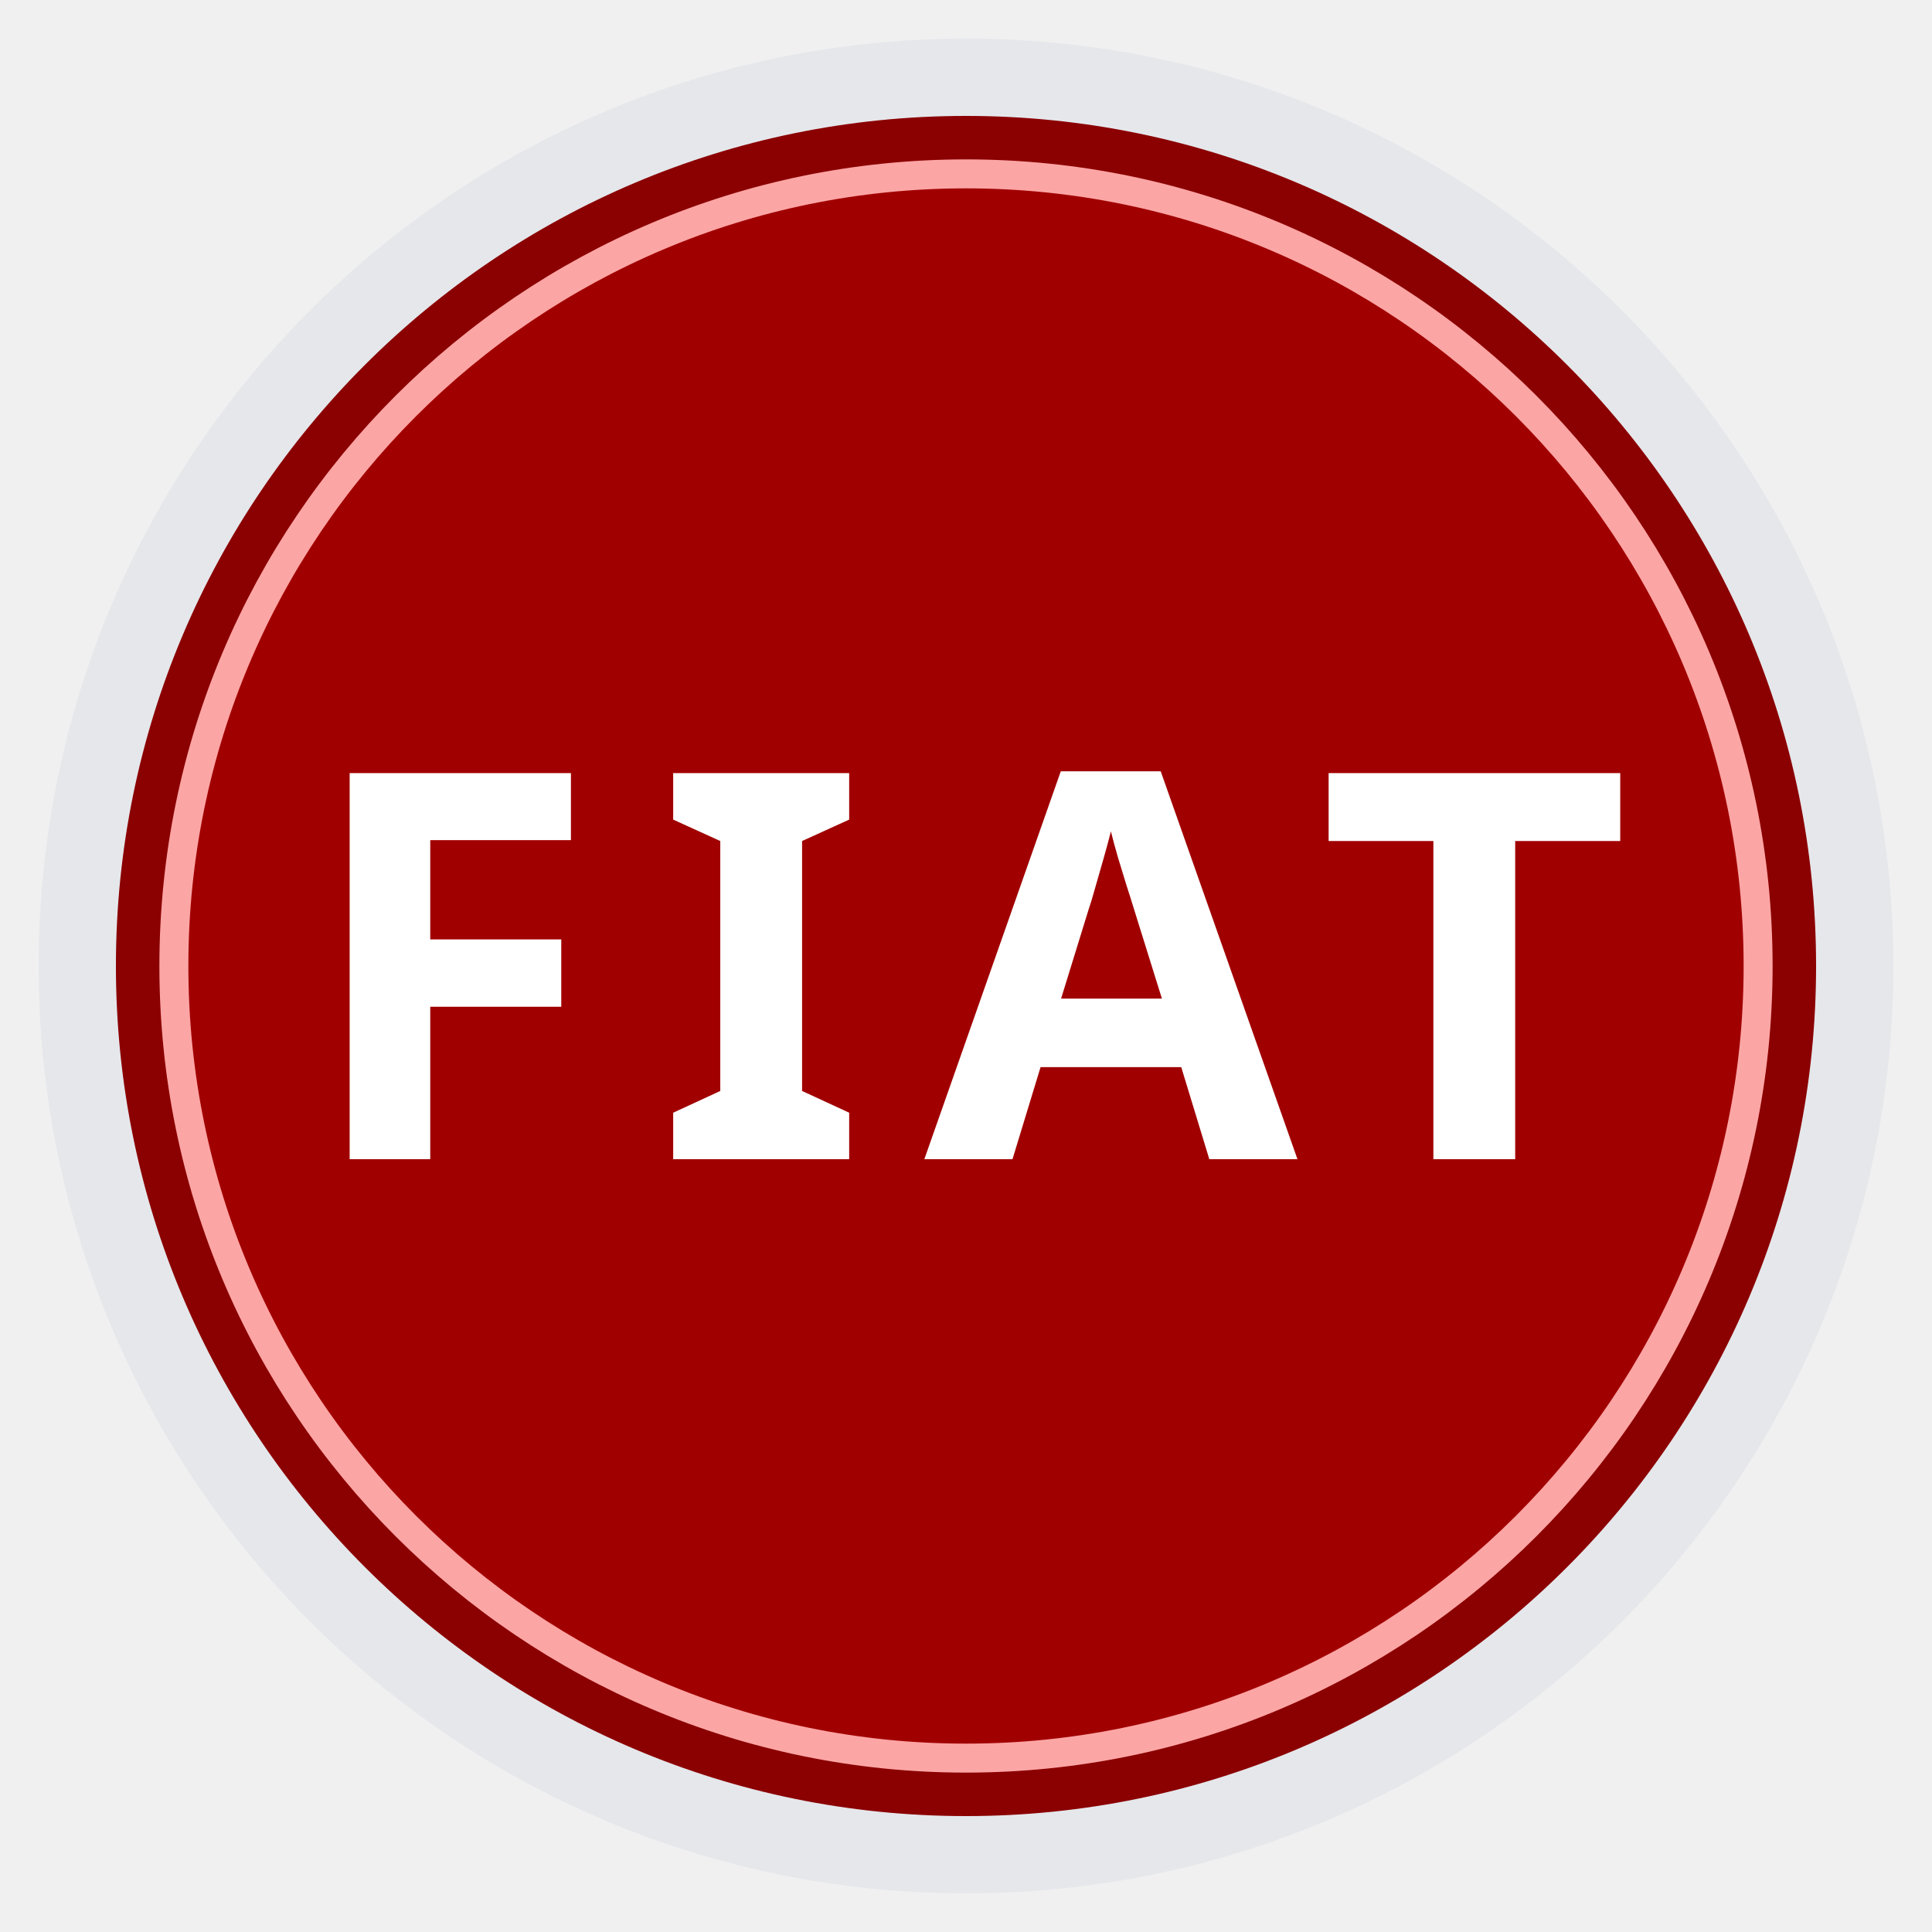
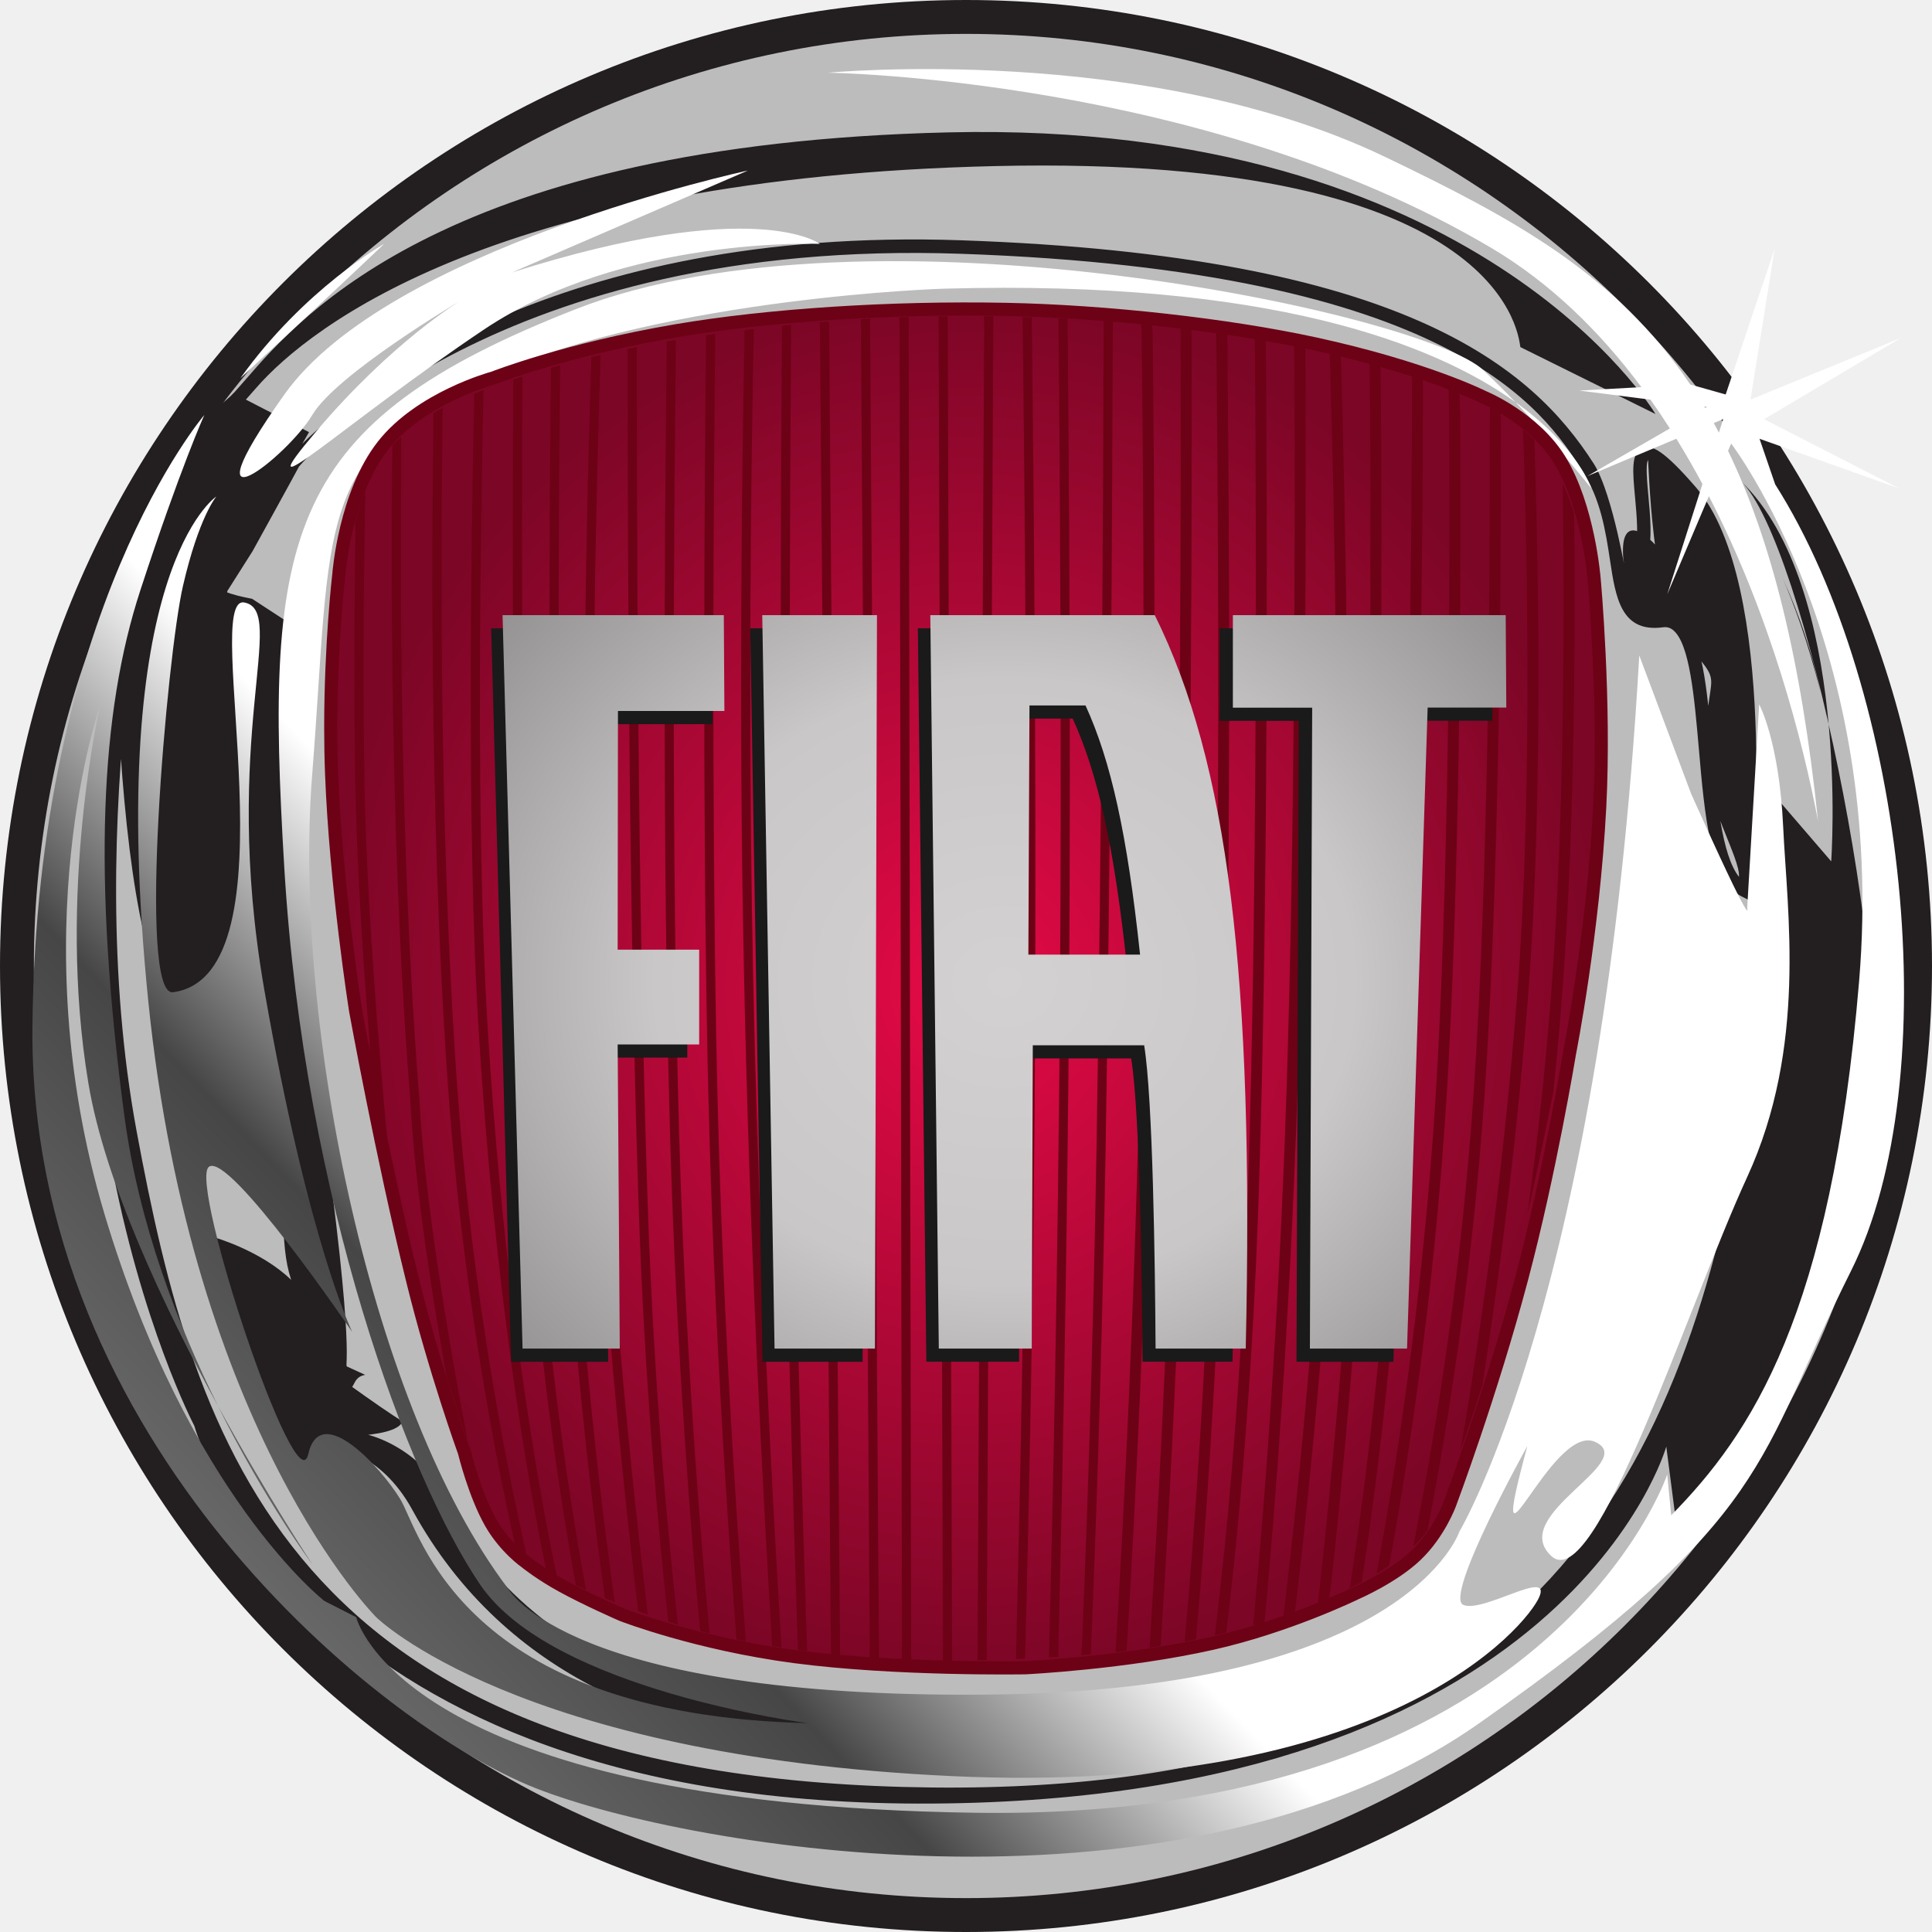
- <svg xmlns="http://www.w3.org/2000/svg" viewBox="0 0 100 100" width="100" height="100">
-   <circle cx="50" cy="50" r="46" fill="#8b0000" stroke="#e5e7eb" stroke-width="4" />
-   <circle cx="50" cy="50" r="41" fill="#a10000" stroke="#fca5a5" stroke-width="1.5" />
-   <text x="50" y="60" font-family="'Impact', 'Arial Black', sans-serif" font-weight="900" font-size="28" fill="#ffffff" text-anchor="middle" letter-spacing="3">FIAT</text>
+ <svg xmlns="http://www.w3.org/2000/svg" xmlns:xlink="http://www.w3.org/1999/xlink" width="2500" height="2500" viewBox="2.5 2.5 295 295">
+   <path fill="#231f20" d="M297.5 149.998c0 81.465-66.039 147.502-147.5 147.502-81.462 0-147.5-66.037-147.5-147.502C2.5 68.539 68.538 2.5 150 2.5c81.461 0 147.5 66.039 147.5 147.498" />
+   <path fill="#bdbcbc" d="M292.324 149.998c0 78.608-63.721 142.327-142.325 142.327-78.605 0-142.327-63.719-142.327-142.327C7.672 71.396 71.395 7.675 150 7.675c78.604 0 142.324 63.721 142.324 142.323" />
+   <path fill="#231f20" d="M35.532 78.314c0 .118-15.791 2.52-15.775 2.595.077.392-.818 81.232 13.603 77.164 9.495-4.468 4.386-57.143 4.386-50.058 0 9.875.959 26.072 4.748 51.511 4.27 28.654 2.47 32.225 4.461 38.396-4.632-4.498-11.838-6.522-11.838-6.522l10.218 34.537 7.525-.077s.108-2.32.207-2.43c.203-.002 7.433.535 12.4 9.626 28.744 52.607 104.42 32.378 84.61 33.519l31.183-3.754C89.932 278.445 72.8 236.336 68.208 227.929c-2.877-4.216-11.148-8.633-16.348-6.118 0 0 12.692.507 12.128-2.858 3.966 3.852-9.862-6.234-9.862-6.234l.696 2.187c2.145.217 1.179-2.099 3.438-2.477l-2.804-1.284c-.359-.44 1.558-2.729-5.289-48.679-3.762-25.247-3.003-44.902-3.003-54.683 0-9.476-.619-10.146-.601-10.216l-5.565-3.635-1.067-.216c-1.534-.312-3.054-.803-3.713-1.168.342-.509.539-1.187.539-2.306 0-1.083-.116-2.494-.267-4.316-.199-2.438-.101-11.172-.438-8.254-17.733 153.9 6.814-17.226 3.799-13.938l1.725-1.954c8.353-9.642 37.533-32.16 112.825-33.92 79.621-1.866 79.982 27.217 80.255 27.642l20.625 10.216c-.271-.437-27.062-44.9-107.92-43.007C71.164 24.495 48.545 50.596 40.03 60.424l-1.684 1.912c-3.5 3.818-7.518 3.853-7.518 9.478 0 3.004-3.367 7.005-3.162 9.489 9.83 17.267 6.437 8.732 7.866-2.989m217.734-7.403c-1.738.746-1.475 3.564-1.113 7.462.266 2.905.573 6.198 0 8.497l1.988.501c.658-2.639.332-6.118.05-9.189-.179-1.952-.456-4.906-.04-5.43.05.067.624 21.993 5.143 27.22 7.185 8.318 3.602 3.532 3.602 18.027 0 7.145 5.345 15.473 5.132 18.389-2.662-3.371-3.419-12.042-4.097-19.82-.793-9.057-1.471-16.876-4.691-19.474 3.969-3.481-9.825-21.72-8.883-9.369.648 4.32-1.465-9.7-4.533-14.473-9.396-14.625-28.865-31.713-96.515-34.062-62.015-2.153-92.75 23.301-100.65 31.066l1.026-1.771-10.077-5.194-2.851 30.17 4.313-6.807s6.962-12.625 7.09-12.921c1.087-1.281 30.472-34.934 101.076-32.482 75.26 2.612 89 23.991 94.87 33.12 2.826 4.402 3.568 9.321 4.227 13.661.86 5.716 1.682 11.113 8.1 10.25.59-.077 1.074.055 1.525.42 2.543 2.049 3.246 10.181 3.934 18.043.9 10.403 1.762 20.227 6.541 22.635l1.332.672.143-1.495c.18-1.909 4.301-46.877-8.432-61.62-5.014-5.805-6.861-6.608-8.21-6.026m27.22 37.274a84.5 84.5 0 0 0-5.77-17.362c1.446 3.333 3.757 9.274 5.77 17.362m-5.769-17.362a66 66 0 0 0-.9-2.008c.331.672.598 1.337.9 2.008m-6.413-14.888c16.825 16.224 13.806 58.087 13.806 58.087l-8.184-9.509v40.562l-5.666 11.406c-10.076 53.873-33.997 101.408-127.804 98.872-93.804-2.535-108.282-52.604-117.097-100.138-8.814-47.533 3.777-99.504 3.777-99.504-27.702 82.391 5.038 144.502 5.038 144.502s15.737 58.308 112.691 57.676c96.949-.633 112.062-54.506 112.062-54.506l1.762 13.598s22.52-20.601 29.443-63.699c3.509-21.818-10.05-87.92-19.828-97.347m5.512 12.88c-.326-.685-.525-1.062-.525-1.062.184.356.352.71.525 1.062" />
+   <g transform="matrix(.49485 0 0 -.49485 -261.408 458.006)">
+     <defs>
+       <path id="a" d="M1094.29 667.165c.101-1.012.221-1.966.332-2.984 3.268-32.552 4.767-23.841-.332 2.984M607.449 803.749s25.906 23.892 44.403 41.494c.001 0-24.667-13.828-44.403-41.494m-6.894-317.058c14.668-29.588 29.101-48.843 29.101-48.843s-13.754 20.747-29.101 48.843m480.497 284.368-4.821 14.047 43.051-15.304-41.651 21.347 42.3 25.102-46.488-19.06 7.44 46.485-15.093-44.904-10.939 3.09c-22.941 34.107-54.46 51.176-94.119 70.2-73.72 35.372-171.977 25.992-171.977 25.992s115.999-1.476 204.73-54.071c18.327-10.862 33.605-25.925 46.287-42.948l-19.15-1.056 21.949-2.8a219 219 0 0 0 5.991-8.89l-25.481-14.72 27.49 11.541a265 265 0 0 0 8.052-13.976l-10.87-34.028 12.847 30.285c19.042-36.827 29.072-75.95 33.69-100.226-5.329 50.816-14.629 87.039-27.771 114.21l.961 2.256s48.099-62.868 39.471-165.977c-8.632-103.109-33.3-139.574-57.972-164.722l-1.228 12.577s-35.763-106.886-213.364-104.366c-177.604 2.518-191.17 60.35-191.17 60.35l-9.866 5.04s-41.931 32.682-67.832 119.449c-25.903 86.761-1.235 157.176-1.235 157.176s-13.565-57.84-3.698-116.937c5.112-30.626 23.46-69.325 39.968-99.529-12.117 24.431-24.402 55.908-28.867 89.47-9.872 74.188-7.403 124.483 4.929 162.202s19.735 54.071 19.735 54.071-51.798-60.36-53.032-188.613c-1.234-128.259 107.297-216.274 155.396-235.137 48.101-18.86 199.801-44.004 291.065 20.117 91.271 64.129 85.101 80.471 114.7 139.578 29.61 59.097 17.272 178.55-23.428 242.679m-21.601 23.52c-.099.164-.189.328-.29.484l.922-.116zm4.239-7.57c-.519.983-1.038 1.987-1.569 2.948l2.899 1.22zm-434.034 5.425c7.396 12.575 45.629 35.208 45.629 35.208s-20.969-12.579-44.398-40.241c-23.438-27.66 8.634 2.516 51.802 31.439 43.164 28.917 103.597 26.401 103.597 26.401s-19.729 15.091-94.965-8.803l72.767 31.437s-110.997-23.891-143.066-69.156c-32.073-45.265 1.229-18.86 8.634-6.285m371.255 3.976c13.608-14.132 23.409-26.608 23.409-26.608s-4.01 12.711-23.409 26.608M579.086 611.364c13.566-133.285 70.302-189.872 70.302-189.872s43.164-42.749 177.598-49.034c134.429-6.286 177.604 46.522 181.306 55.324 3.698 8.802-17.275-5.026-23.44-2.51-6.165 2.51 19.738 49.038 19.738 49.038-13.569-50.297 7.4 7.543 20.962 1.253 13.569-6.281-27.133-22.631-13.562-35.206 13.562-12.575 41.92 76.702 60.431 116.941 18.499 40.235 12.33 81.73 11.101 108.137s-7.4 37.723-7.4 37.723l-3.7-62.876s2.471-8.796-17.27 35.216l-16.03 42.749c-11.099-196.159-55.507-270.351-55.507-270.351s-16.03-49.032-145.531-50.293c-129.496-1.249-148 32.7-148 32.7-41.93 55.324-66.598 173.52-60.426 251.475 6.164 77.961 0 99.342 55.496 123.232 55.5 23.887 139.364 26.407 139.364 26.407 100.733 2.832 151.375-17.074 176.395-35.005a315 315 0 0 1-9.895 9.851c-18.499 17.601-189.934 54.071-279.964 18.864-90.032-35.208-96.199-69.156-90.032-172.266 6.169-103.109 38.235-188.609 60.434-221.305 22.199-32.692 101.134-42.753 101.134-42.753-107.302 2.518-119.634 59.093-125.802 69.163-6.168 10.059-24.668 30.18-28.367 13.828-3.698-16.344-36.859 83.609-30.691 88.641 6.164 5.03 44.257-50.923 44.257-50.923s-13.566 27.668-27.132 105.625 7.397 116.937-6.169 119.453 16.871-115.034-21.984-120.262c-11.071-1.492-1.884 103.965 3.055 125.34 4.93 21.38 10.301 27.619 10.301 27.619s-34.537-22.639-20.972-155.923" />
+     </defs>
+     <clipPath id="b">
+       <use xlink:href="#a" overflow="visible" />
+     </clipPath>
+     <g clip-path="url(#b)">
+       <linearGradient id="c" x1="-2310.491" x2="-1743.503" y1="-610.653" y2="-68.654" gradientTransform="translate(1691.245 655.838)scale(.4949)" gradientUnits="userSpaceOnUse">
+         <stop offset="0" stop-color="#8c8c8c" />
+         <stop offset=".5" stop-color="#464646" />
+         <stop offset=".75" stop-color="#fff" />
+         <stop offset="1" stop-color="#fff" />
+       </linearGradient>
+       <path fill="url(#c)" d="M1094.29 667.165c.229-.334 0 0 0 0M607.449 803.749s25.906 23.892 44.403 41.494c.001 0-24.667-13.828-44.403-41.494m-6.894-317.058c14.668-29.588 29.101-48.843 29.101-48.843s-13.754 20.747-29.101 48.843m480.497 284.368-4.821 14.047 43.051-15.304-41.651 21.347 42.3 25.102-46.488-19.06 7.44 46.485-15.093-44.904-10.939 3.09c-22.941 34.107-54.46 51.176-94.119 70.2-73.72 35.372-171.977 25.992-171.977 25.992s115.999-1.476 204.73-54.071c18.327-10.862 33.605-25.925 46.287-42.948l-19.15-1.056 21.949-2.8a219 219 0 0 0 5.991-8.89l-25.481-14.72 27.49 11.541a265 265 0 0 0 8.052-13.976l-10.87-34.028 12.847 30.285c19.042-36.827 29.072-75.95 33.69-100.226-5.329 50.816-14.629 87.039-27.771 114.21l.961 2.256s48.099-62.868 39.471-165.977c-8.632-103.109-33.3-139.574-57.972-164.722l-1.228 12.577s-35.763-106.886-213.364-104.366c-177.604 2.518-191.17 60.35-191.17 60.35l-9.866 5.04s-41.931 32.682-67.832 119.449c-25.903 86.761-1.235 157.176-1.235 157.176s-13.565-57.84-3.698-116.937c5.112-30.626 23.46-69.325 39.968-99.529-12.117 24.431-24.402 55.908-28.867 89.47-9.872 74.188-7.403 124.483 4.929 162.202s19.735 54.071 19.735 54.071-51.798-60.36-53.032-188.613c-1.234-128.259 107.297-216.274 155.396-235.137 48.101-18.86 199.801-44.004 291.065 20.117 91.271 64.129 85.101 80.471 114.7 139.578 29.61 59.097 17.272 178.55-23.428 242.679m-21.601 23.52c-.099.164-.189.328-.29.484l.922-.116zm4.239-7.57c-.519.983-1.038 1.987-1.569 2.948l2.899 1.22zm-434.034 5.425c7.396 12.575 45.629 35.208 45.629 35.208s-20.969-12.579-44.398-40.241c-23.438-27.66 8.634 2.516 51.802 31.439 43.164 28.917 103.597 26.401 103.597 26.401s-19.729 15.091-94.965-8.803l72.767 31.437s-110.997-23.891-143.066-69.156c-32.073-45.265 1.229-18.86 8.634-6.285m371.255 3.976c13.608-14.132 23.409-26.608 23.409-26.608s-4.01 12.711-23.409 26.608M579.086 611.364c13.566-133.285 70.302-189.872 70.302-189.872s43.164-42.749 177.598-49.034c134.429-6.286 177.604 46.522 181.306 55.324 3.698 8.802-17.275-5.026-23.44-2.51-6.165 2.51 19.738 49.038 19.738 49.038-13.569-50.297 7.4 7.543 20.962 1.253 13.569-6.281-27.133-22.631-13.562-35.206 13.562-12.575 41.92 76.702 60.431 116.941 18.499 40.235 12.33 81.73 11.101 108.137s-7.4 37.723-7.4 37.723l-3.7-62.876s2.471-8.796-17.27 35.216l-16.03 42.749c-11.099-196.159-55.507-270.351-55.507-270.351s-16.03-49.032-145.531-50.293c-129.496-1.249-148 32.7-148 32.7-41.93 55.324-66.598 173.52-60.426 251.475 6.164 77.961 0 99.342 55.496 123.232 55.5 23.887 139.364 26.407 139.364 26.407 100.733 2.832 151.375-17.074 176.395-35.005a315 315 0 0 1-9.895 9.851c-18.499 17.601-189.934 54.071-279.964 18.864-90.032-35.208-96.199-69.156-90.032-172.266 6.169-103.109 38.235-188.609 60.434-221.305 22.199-32.692 101.134-42.753 101.134-42.753-107.302 2.518-119.634 59.093-125.802 69.163-6.168 10.059-24.668 30.18-28.367 13.828-3.698-16.344-36.859 83.609-30.691 88.641 6.164 5.03 44.257-50.923 44.257-50.923s-13.566 27.668-27.132 105.625 7.395 116.937-6.172 119.453 16.874-115.034-21.981-120.262c-11.071-1.492-1.884 103.965 3.055 125.34 4.93 21.38 10.301 27.619 10.301 27.619s-34.537-22.639-20.972-155.923" />
+     </g>
+   </g>
+   <radialGradient id="d" cx="-2079.394" cy="525.413" r="98" gradientTransform="matrix(1 0 0 -1.0689 2229.395 715.031)" gradientUnits="userSpaceOnUse">
+     <stop offset="0" stop-color="#e60a47" />
+     <stop offset="1" stop-color="#7c0626" />
+   </radialGradient>
+   <path fill="url(#d)" stroke="#6d0115" stroke-width="2" d="M159.061 257.157c.104-.005 15.295-.75 28.545-3.736 11.514-2.592 21.703-7.546 21.805-7.595l.037-.02.041-.019c.057-.024 5.734-2.475 9.226-5.812 3.54-3.385 5.149-7.813 5.165-7.857.072-.192 6.27-16.711 10.957-34.356 4.314-16.237 7.273-34.188 7.304-34.367.046-.236 3.62-18.374 4.624-37.667.844-16.215-.832-34.625-.852-34.81-.01-.139-.873-11.041-5.248-18.17-3.932-6.405-11.523-9.551-11.6-9.583l-.066-.026-.064-.034c-.088-.044-8.902-4.46-25.623-8.098-13.336-2.901-31.872-4.972-47.221-5.271-17.547-.345-36.385.879-50.385 3.272-16.791 2.87-27.7 7.134-27.81 7.177l-.091.034-.094.025c-.109.029-10.989 3.012-16.708 10.274-5.811 7.377-6.752 19.496-6.761 19.618l-.007.074c-.017.124-1.235 10.576-1.235 23.386 0 2.296.038 4.668.132 7.071.655 17.062 3.638 35.972 3.667 36.161.035.187 4.076 22.387 8.685 41.097 3.414 13.87 7.86 26.141 7.905 26.262l.029.088.023.09c.017.062 1.532 6.288 3.996 10.633 2.146 3.78 5.305 6.003 5.338 6.022l.052.036.051.042c.023.017 2.173 1.753 5.473 3.562 3.8 2.08 8.892 4.312 9.108 4.402.359.141 11.584 4.438 26.382 6.391 15.454 2.04 35.023 1.707 35.22 1.704z" />
+   <path fill="#6d0115" d="M91.997 245.268c-.67-.307-1.035-.484-1.035-.484-.038-.017-.229-.1-.538-.242l-.112-.665c-2.65-14.612-6.695-41.309-8.018-73.863-1.636-38.282-1.573-85.2-1.418-107.926v-1.644q.67-.225 1.388-.455l.007 1.647c-.157 22.532-.232 69.806 1.414 108.321 1.345 33.122 5.513 60.153 8.148 74.514z" />
+   <path fill="#6d0115" d="M96.372 247.142q-.805-.327-1.508-.622l-.13-1.025c-1.93-13.761-5.345-41.815-6.968-77.702-1.724-38.15-1.413-86.103-1.143-107.903l.003-1.225q.68-.195 1.39-.391l.003 1.352c-.27 21.65-.59 69.823 1.138 108.107 1.66 36.699 5.196 65.183 7.093 78.533zm32.723-194.385c.35 42.26 1.36 164.166 1.655 199.48l.027 2.983q-.68-.073-1.383-.154l-.035-2.834c-.294-35.288-1.303-156.878-1.654-199.29l-.035-1.236q.703-.06 1.405-.115zm18.117-.549.66 201.034.01 2.82q-.732.009-1.402.012v-3.2c-.14-41.955-.543-164.766-.662-201.123l-.007-.946 1.36-.016zm6.956.184-.997 200.853-.002 2.72c-.483.013-.95.024-1.414.034l.02-2.206c.175-35.677.795-160.61 1-201.673l-.033-1.326q.727.007 1.45.018zm18.804 200.131c.998-16.528 2.885-51.567 3.66-91.215.79-40.408.44-86.394.194-107.991l-.079-1.39q.845.075 1.68.152l.077 1.78c.241 21.836.582 67.398-.2 107.48-.77 39.318-2.63 74.11-3.635 90.833l-.147 2.389c-.585.07-1.092.137-1.687.2zm47.522-16.382a20 20 0 0 1-2.19 2.503l.668-3.546c2.908-15.064 6.668-38.366 8.545-65.728 2.23-32.528 2.516-77.005 2.47-102.278l.03-2.421c.542.3 1.092.618 1.64.96l.004 3.227c.032 25.564-.293 68.796-2.474 100.625-1.843 26.861-5.497 49.83-8.389 64.97zm16.075-54.567a547 547 0 0 0 3.082-31.494c1.682-24.807 1.725-52.91 1.511-70.796l-.036-2.985a38 38 0 0 1 1.722 4.71l.033 2.774c.15 17.908-.011 43.553-1.56 66.408a517 517 0 0 1-1.146 14.066l-.511 5.027a798 798 0 0 1-3.929 18.58z" />
+   <path fill="#6d0115" d="M214.574 241.58c-.53.36-1.163.77-1.878 1.201l.508-2.853c2.787-15.345 7.126-43.196 8.832-75.56 1.87-35.553 1.877-77.814 1.72-99.45l-.065-3.063c.477.168 1.04.375 1.663.624l.078 2.854c.153 21.78.135 63.762-1.727 99.12-1.658 31.474-5.803 58.697-8.602 74.354l-.53 2.772zm-20.526 7.036c1.318-14.298 3.735-43.895 4.896-79.601 1.303-40.084 1.308-87.585 1.212-110.53l-.05-3.264q.873.18 1.718.362l.006 3.159c.096 23.058.085 70.371-1.214 110.327-1.153 35.47-3.545 64.925-4.87 79.37l-.17 1.755c-.552.163-1.105.331-1.72.502zm-5.775 1.35c1.447-12.142 3.818-35.677 4.797-66.287 1.426-44.537 1.25-100.703 1.064-126.695l-.033-2.891q.831.14 1.64.288l.063 3.022c.186 26.188.354 82.01-1.067 126.33-.964 30.139-3.275 53.439-4.734 65.797l-.27 2.238c-.555.135-1.149.285-1.735.42zm-4.684.984c1.133-12.837 3.086-38.265 4.004-69.2 1.282-43.233.951-97.978.642-126.52l-.033-2.04q.856.115 1.687.237l.03 2.729c.304 28.806.614 82.855-.655 125.641-.903 30.457-2.81 55.585-3.949 68.647l-.208 2.369c-.576.119-1.118.23-1.714.344l.196-2.206zm-5.434 1.092c.96-14.996 2.774-46.327 3.566-79.934 1.055-44.674 1.105-94.508 1.059-117.836l-.047-1.756q.849.095 1.688.192l.034 1.98c.045 23.509-.011 73.033-1.06 117.458-.784 33.206-2.562 64.193-3.532 79.421l-.144 2.247c-.597.1-1.078.184-1.693.277l.129-2.05zm-5.748-198.551c-.072 23.874-.311 78.036-1.084 124.235a3206 3206 0 0 1-2.147 74.431l-.129 2.958q-.708.06-1.418.118l.138-2.629c.585-14.338 1.62-42.56 2.163-74.901.78-46.426 1.018-100.897 1.089-124.577l.01-1.639q.703.048 1.404.098zm-6.882-1.099c.194 21.07.482 62.303.225 101.16-.28 42.062-1.19 82.222-1.622 99.514l-.052 2.42q-.71.046-1.417.086l.064-2.053c.43-17.01 1.353-57.524 1.634-99.979.257-38.628-.026-79.612-.22-100.783l-.014-1.658q.697.031 1.39.065zm-5.465-.092c.285 24.165.683 67.416.49 108.206-.18 37.95-.993 74.297-1.482 93.287l-.042 1.965-1.403.06.058-2.3c.49-19.051 1.294-55.24 1.474-93.018.194-40.587-.198-83.608-.486-107.834l-.032-1.764 1.403.04zm-49.212 199.624q-.727-.18-1.444-.373l-.083-.904c-1.17-12.617-3.522-40.992-4.494-74.3-1.243-42.489-.83-95.593-.525-120.6l-.011-1.095q.696-.12 1.404-.238l.003 1.109c-.304 24.891-.724 78.182.521 120.786.986 33.737 3.388 62.404 4.538 74.73l.09.885zm-9.438-2.868q-.754-.27-1.471-.533l-.114-1.044c-2.13-17.76-6.247-56.126-7.552-96.828-1.105-34.436-.15-72.87.493-92.198l.025-1.417q.693-.169 1.404-.336l-.018 1.221c-.642 19.115-1.627 57.94-.512 92.689 1.323 41.276 5.543 80.147 7.638 97.507l.108.939zm-39.636-70.789c-1.7-8.28-2.694-14.328-2.712-14.434l-.239-3.627c-.98-12.39-1.862-26.27-2.067-38.105-.243-13.994-.14-27.986.021-38.451l-.058-1.334a42 42 0 0 1 1.552-4.871l-.12 7.44c-.15 10.31-.236 23.75 0 37.195.259 14.973 1.604 33.23 2.862 47.582zm12.106 44.187c-.965-2.83-2.07-6.167-3.216-9.813l-.849-4.896c-2.17-12.831-4.096-26.46-4.641-36.928-2.839-34.8-2.983-74.97-2.804-96.353l.035-3.934c.441-.483.898-.94 1.363-1.367l.008 3.721c-.199 20.905-.12 62.194 2.787 97.841.635 12.206 3.156 28.727 5.747 43.253zm6.844 7.321c-2.861-14.106-6.391-34.912-8.218-58.7-2.835-36.915-2.737-80.353-2.458-101.843l.033-4.439c-.406.209-.891.471-1.429.786l.002 3.7c-.278 21.539-.372 64.974 2.463 101.9 1.82 23.696 5.326 44.444 8.186 58.593l1.78 8.395a17 17 0 0 0 1.765 1.726zm25.196 20.01c-1.295-11.636-3.583-35.202-4.53-63.644-1.56-46.794-1.671-105.2-1.64-129.46l-.013-1.183q-.713.14-1.408.286l.028 1.03c-.031 24.352.083 82.646 1.64 129.373.928 27.81 3.134 50.97 4.446 62.905l.109 1.027q.714.233 1.45.455z" />
+   <path fill="#6d0115" d="M76.322 62.075q-.771.296-1.419.557l-.026 2.092c-.467 21.84-1.079 65.505.656 94.197 2.462 40.688 7.562 69.529 10.082 81.916l.235 1.22a44 44 0 0 0 1.645.979l-.313-1.497c-2.43-11.744-7.732-40.967-10.257-82.7-1.747-28.883-1.11-72.988-.644-94.62l.041-2.198m35.368-8.528-1.408.202.023 1.17c-.241 22.746-.55 67.732.185 107.117.7 37.45 2.998 71.6 4.293 88.509l.165 2.351q.712.145 1.426.282l-.152-2.075c-1.284-16.648-3.63-51.178-4.34-89.093-.738-39.43-.426-84.478-.184-107.183zm5.913-.767q-.714.085-1.422.173l-.004 1.14c-.36 18.547-.895 56.92-.114 95.128.844 43.45 3.118 84.471 4.217 102.491l.125 2.18q.719.117 1.43.226l-.158-2.383c-1.096-17.951-3.377-59.027-4.221-102.542-.78-38.266-.243-76.7.117-95.19zm5.697-.619q-.695.068-1.391.14l-.01 1.154c-.155 19.905-.37 61.752.108 102.353.464 39.372 1.652 78.297 2.248 96.123l.084 2.555q.708.098 1.4.19l-.092-2.753c-.595-17.805-1.785-56.746-2.248-96.132-.481-40.786-.261-82.833-.106-102.614zm12.082-.941q-.728.041-1.454.085l.035.777c.241 36.489 1.067 160.896 1.333 201.217l.023 2.413q.74.065 1.401.116l-.03-2.438c-.268-40.244-1.093-164.985-1.335-201.4zm5.864-.261-1.421.049.035 1.345.364 200.39-.022 3.323c.362.023.625.036.776.044.08 0 .296.007.637.008l.003-3.465c-.07-37.47-.294-161.708-.366-200.3zm57.528 195.815c2.013-16.935 5.668-51.941 7.213-93.915 1.153-31.248.238-73.167-.364-94.129l-.107-2.256q.876.207 1.709.415l.084 2.32c.602 21.15 1.494 62.677.349 93.71-1.545 41.922-5.19 76.907-7.209 93.924l-.241 1.94a84 84 0 0 1-1.757.58z" />
+   <path fill="#6d0115" d="M205.757 244.301c1.628-14.744 4.485-43.887 6.205-80.237 1.654-34.904 1.568-79.968 1.368-103.86l-.035-1.738q-.808-.234-1.687-.478l.05 2.061c.201 23.829.29 68.99-1.363 103.938-1.742 36.79-4.647 66.183-6.261 80.71l-.311 2.634c.5-.229 1.091-.5 1.737-.801zm5.122-3.235c1.97-13.195 4.65-34.773 6.173-62.334 2.263-40.996 2.671-93.295 2.736-116.677l-.033-1.552a122 122 0 0 0-1.655-.56l.019 1.57c-.06 23.09-.457 75.85-2.736 117.127-1.582 28.683-4.423 50.86-6.405 63.822l-.386 2.548a86 86 0 0 0 1.828-.94zm14.627-17.102s1.5-4.134 3.351-10.047l.702-4.595c2.28-15.25 4.686-34.27 6.28-54.88 2.123-27.436 1.658-60.854 1.069-80.97l-.129-3.797a23 23 0 0 0-1.748-1.616l.135 3.09c.617 19.739 1.208 54.695-.996 83.169-1.85 23.933-4.798 45.715-7.369 61.918z" />
+   <path fill="#1a1a1a" d="M107.446 163.987V149.51H95.03l.046-36.44h16.21l-.087-14.632H77.5l3.046 111.991h14.808l-.324-46.44zm9.607-65.55 1.873 111.991h15.29l.31-111.991zm98.207 111.991 3.14-97.882h11.98l-.092-14.109h-41.553v14.126h12.078l-.348 97.865zm-57.673-60.16.168-38.04h8.537c3.87 8.472 6.357 19.676 8.307 38.04zm-13.643 60.157H158.1l.158-46.309h16.961c1.334 8.173 1.66 33.406 1.74 46.31h13.731c1.296-57.175-2.73-89.493-13.849-111.99h-34.192l1.295 111.99z" />
+   <g transform="matrix(1.3933 0 0 1.65445 79.237 96.43)">
+     <radialGradient id="e" cx="-1672.399" cy="327.422" r="55" gradientTransform="matrix(1.3933 0 0 -1.0181 2385.16 367.197)" gradientUnits="userSpaceOnUse">
+       <stop offset="0" stop-color="#d3d1d2" />
+       <stop offset=".5" stop-color="#c9c7c8" />
+       <stop offset="1" stop-color="#8d8b8c" />
+     </radialGradient>
+     <path fill="url(#e)" d="M21.547 30.871h-8.934l.033-22.026H24.31L24.247 0H0l2.192 67.691h10.654l-.233-28.07h8.934z" />
+     <radialGradient id="f" cx="-1672.399" cy="327.422" r="55" gradientTransform="matrix(1.3933 0 0 -1.0181 2385.16 367.197)" gradientUnits="userSpaceOnUse">
+       <stop offset="0" stop-color="#d3d1d2" />
+       <stop offset=".5" stop-color="#c9c7c8" />
+       <stop offset="1" stop-color="#8d8b8c" />
+     </radialGradient>
+     <path fill="url(#f)" d="M41.032 0H28.459l1.348 67.691h11.002z" />
+     <radialGradient id="g" cx="-1672.399" cy="327.422" r="55" gradientTransform="matrix(1.3933 0 0 -1.0181 2385.16 367.197)" gradientUnits="userSpaceOnUse">
+       <stop offset="0" stop-color="#d3d1d2" />
+       <stop offset=".5" stop-color="#c9c7c8" />
+       <stop offset="1" stop-color="#8d8b8c" />
+     </radialGradient>
+     <path fill="url(#g)" d="M88.476 67.691h10.645l2.26-59.163H110L109.934 0H80.035v8.538h8.691z" />
+     <radialGradient id="h" cx="-1672.399" cy="327.423" r="54.998" gradientTransform="matrix(1.3933 0 0 -1.0181 2385.16 367.197)" gradientUnits="userSpaceOnUse">
+       <stop offset="0" stop-color="#d3d1d2" />
+       <stop offset=".5" stop-color="#c9c7c8" />
+       <stop offset="1" stop-color="#8d8b8c" />
+     </radialGradient>
+     <path fill="url(#h)" d="m57.624 31.329.12-22.993h6.143c2.785 5.121 4.574 11.893 5.977 22.993zM47.808 67.69h10.186l.114-27.991h12.204c.959 4.941 1.194 20.191 1.252 27.991h9.88c.931-34.558-1.965-54.092-9.967-67.69H46.876z" />
+   </g>
</svg>
